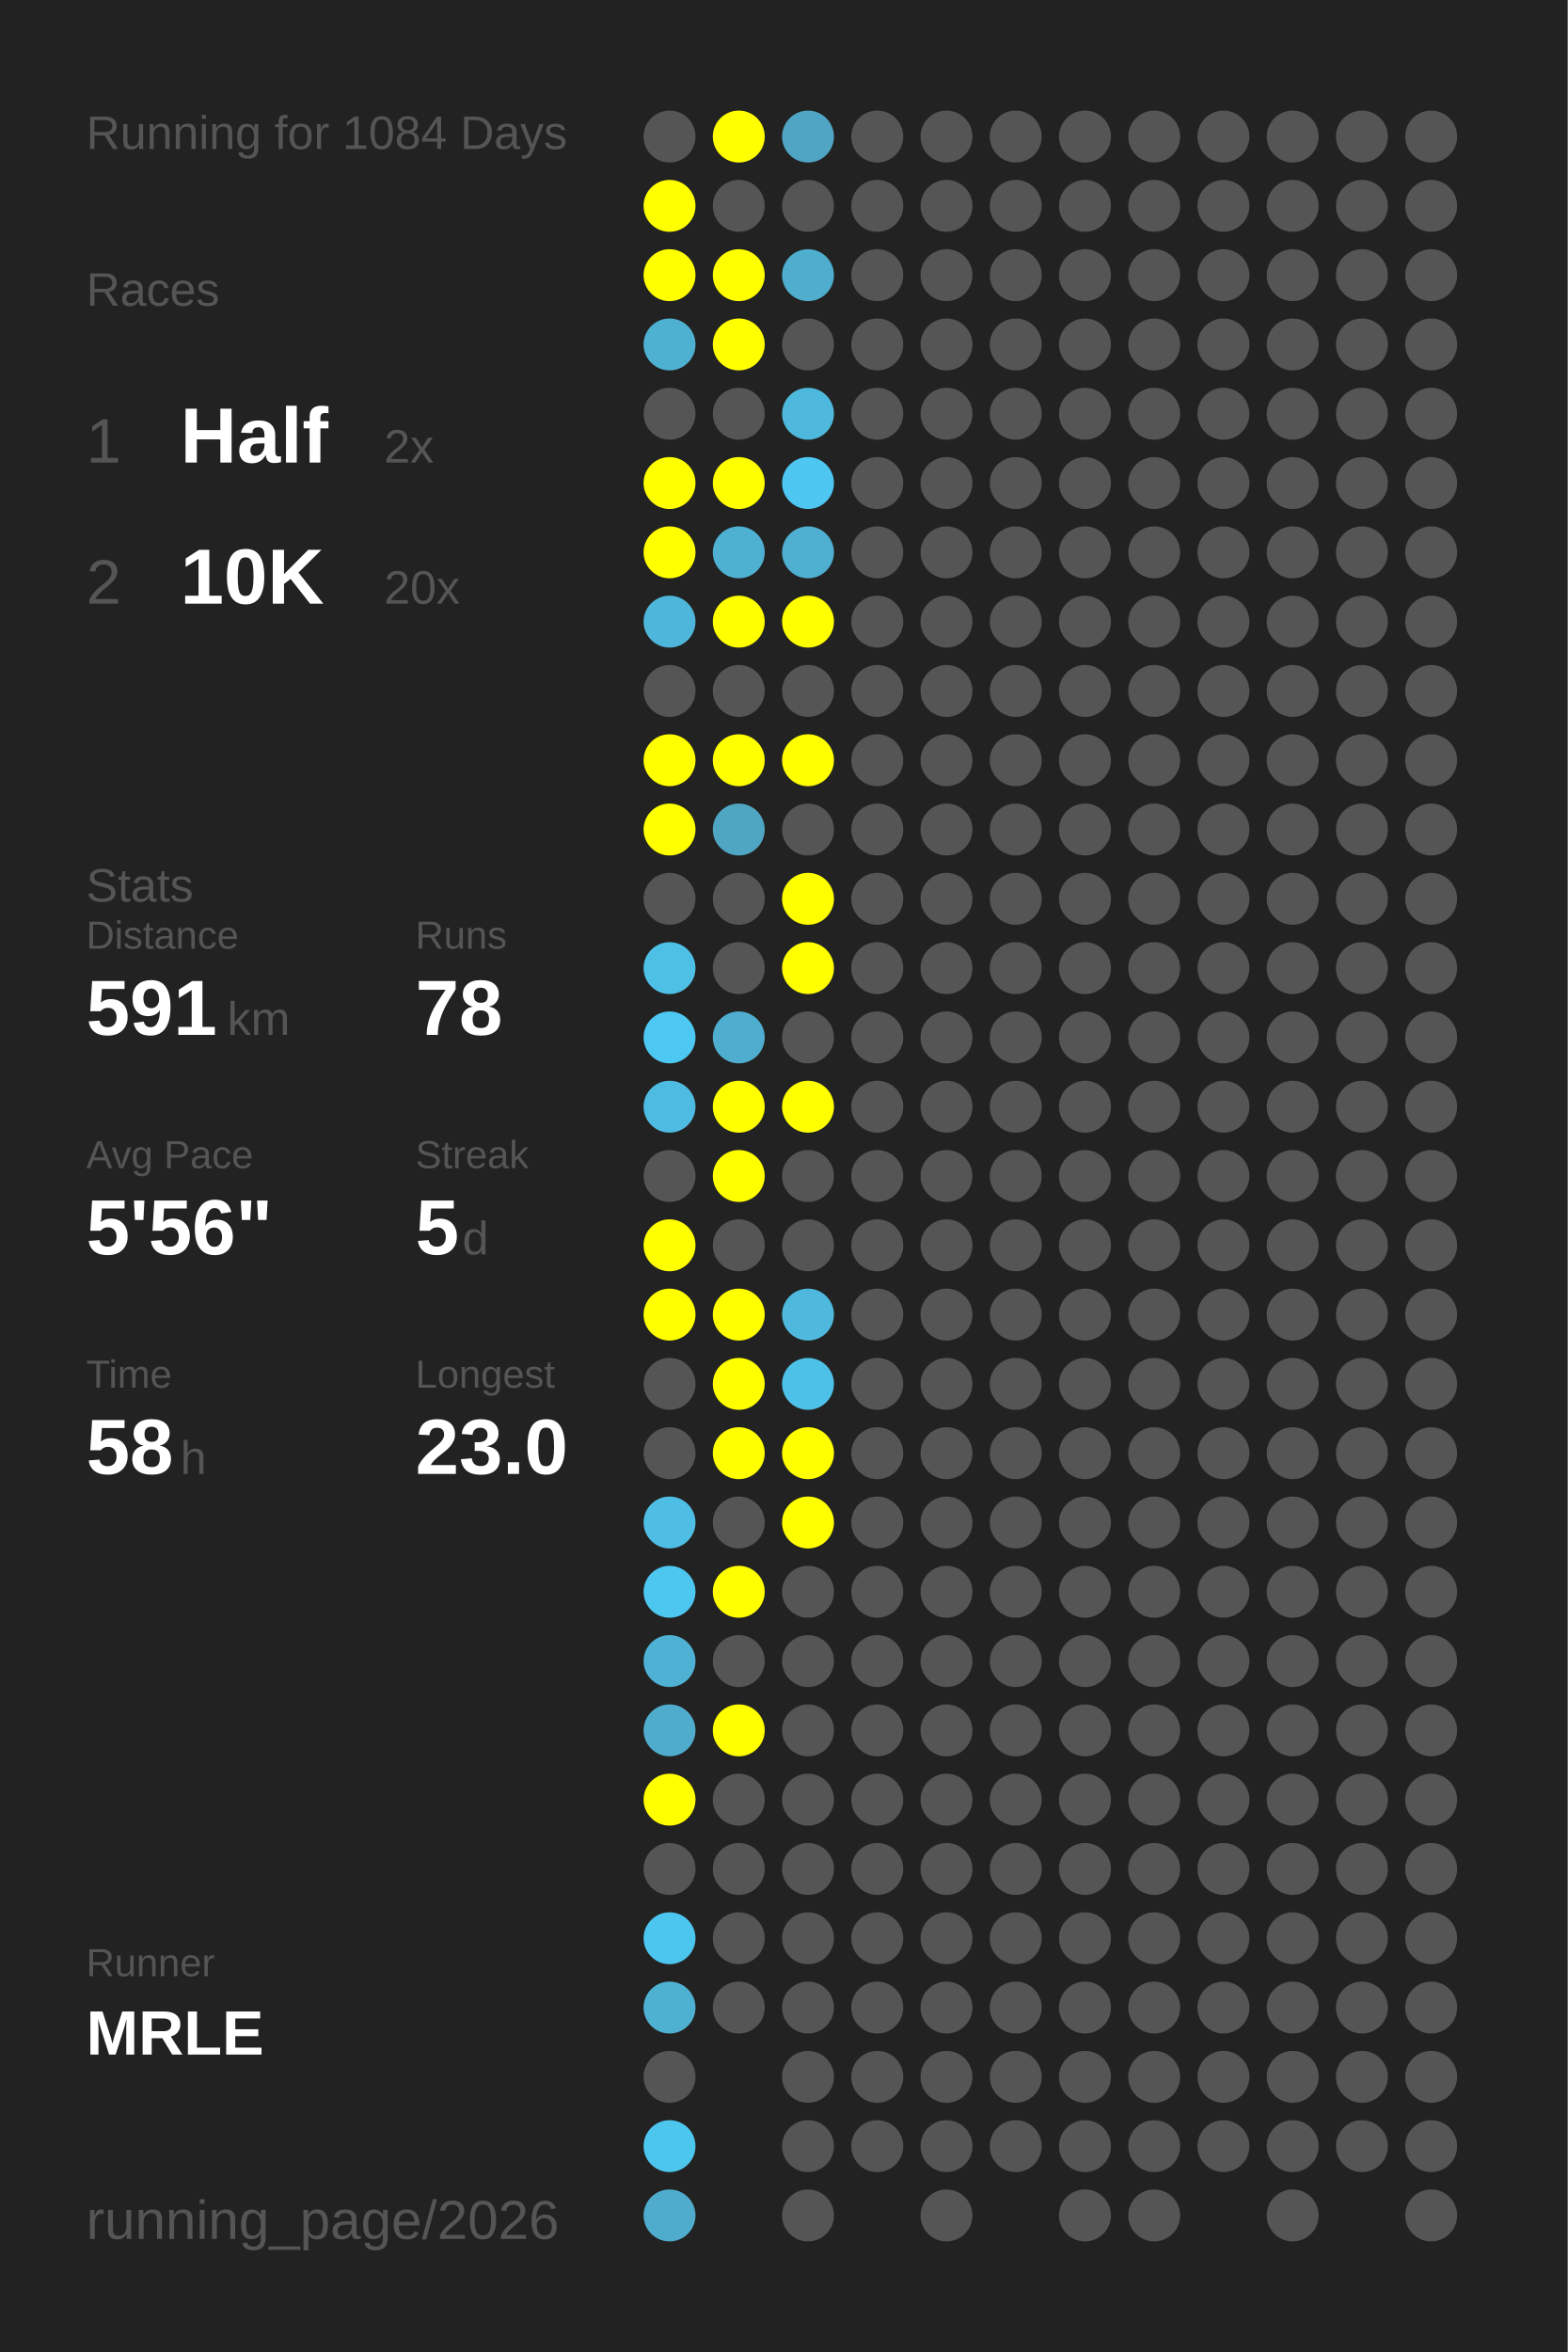
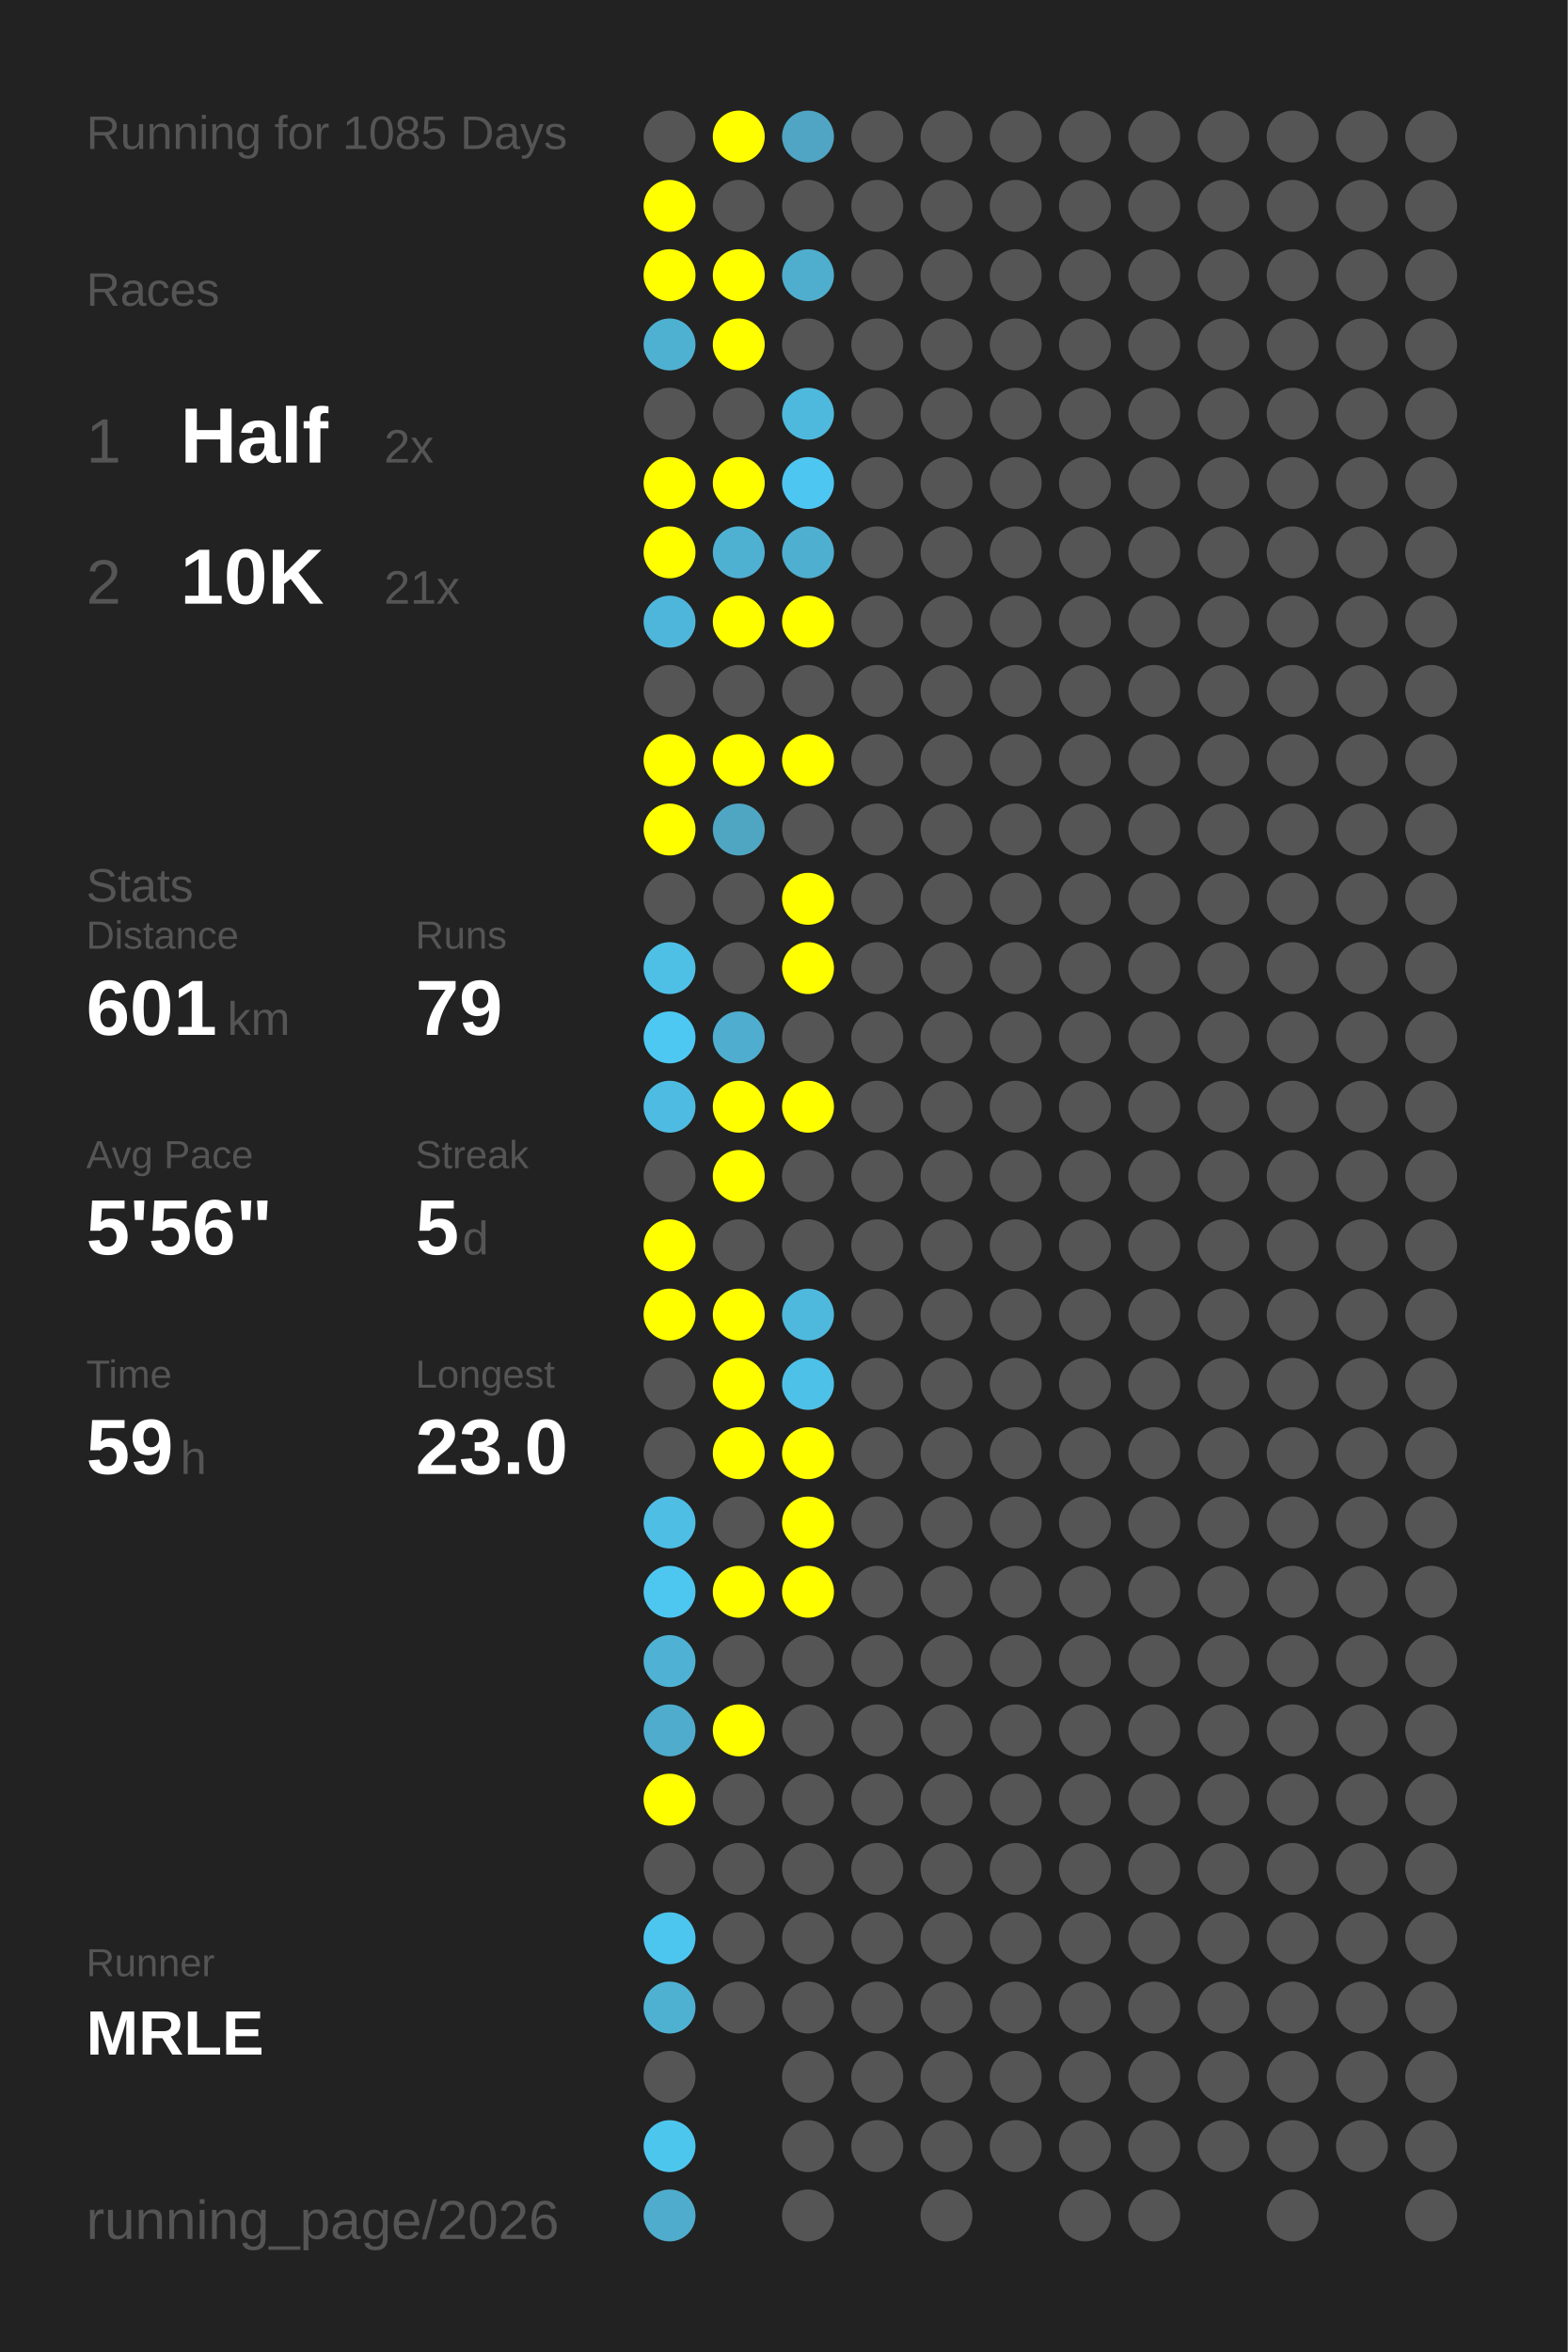
<svg xmlns="http://www.w3.org/2000/svg" baseProfile="full" height="300mm" version="1.1" viewBox="0,0,200,300" width="200mm">
  <defs />
  <rect fill="#222222" height="300" width="200" x="0" y="0" />
-   <text fill="#555555" style="font-size:6px; font-family:Arial;" x="11" y="19">Running for 1084 Days</text>
+   <text fill="#555555" style="font-size:6px; font-family:Arial;" x="11" y="19">Running for 1085 Days</text>
  <text fill="#555555" style="font-size:6px; font-family:Arial;" x="11" y="39">Races</text>
  <text fill="#555555" style="font-size:8px; font-family:Arial;" x="11" y="59">1</text>
  <text fill="#FFFFFF" style="font-size:10px; font-family:Arial; font-weight:bold;" x="23" y="59">Half</text>
  <text fill="#555555" style="font-size:6px; font-family:Arial;" x="49" y="59">2x</text>
  <text fill="#555555" style="font-size:8px; font-family:Arial;" x="11" y="77">2</text>
  <text fill="#FFFFFF" style="font-size:10px; font-family:Arial; font-weight:bold;" x="23" y="77">10K</text>
-   <text fill="#555555" style="font-size:6px; font-family:Arial;" x="49" y="77">20x</text>
+   <text fill="#555555" style="font-size:6px; font-family:Arial;" x="49" y="77">21x</text>
  <text fill="#555555" style="font-size:6px; font-family:Arial;" x="11" y="115">Stats</text>
  <text fill="#555555" style="font-size:5px; font-family:Arial;" x="11" y="121">Distance</text>
-   <text fill="#FFFFFF" style="font-size:10px; font-family:Arial; font-weight:bold;" x="11" y="132">591</text>
+   <text fill="#FFFFFF" style="font-size:10px; font-family:Arial; font-weight:bold;" x="11" y="132">601</text>
  <text fill="#555555" style="font-size:6px; font-family:Arial;" x="29" y="132">km</text>
  <text fill="#555555" style="font-size:5px; font-family:Arial;" x="53" y="121">Runs</text>
-   <text fill="#FFFFFF" style="font-size:10px; font-family:Arial; font-weight:bold;" x="53" y="132">78</text>
+   <text fill="#FFFFFF" style="font-size:10px; font-family:Arial; font-weight:bold;" x="53" y="132">79</text>
  <text fill="#555555" style="font-size:5px; font-family:Arial;" x="11" y="149">Avg Pace</text>
  <text fill="#FFFFFF" style="font-size:10px; font-family:Arial; font-weight:bold;" x="11" y="160">5'56"</text>
  <text fill="#555555" style="font-size:5px; font-family:Arial;" x="53" y="149">Streak</text>
  <text fill="#FFFFFF" style="font-size:10px; font-family:Arial; font-weight:bold;" x="53" y="160">5</text>
  <text fill="#555555" style="font-size:6px; font-family:Arial;" x="59" y="160">d</text>
  <text fill="#555555" style="font-size:5px; font-family:Arial;" x="11" y="177">Time</text>
-   <text fill="#FFFFFF" style="font-size:10px; font-family:Arial; font-weight:bold;" x="11" y="188">58</text>
+   <text fill="#FFFFFF" style="font-size:10px; font-family:Arial; font-weight:bold;" x="11" y="188">59</text>
  <text fill="#555555" style="font-size:6px; font-family:Arial;" x="23" y="188">h</text>
  <text fill="#555555" style="font-size:5px; font-family:Arial;" x="53" y="177">Longest</text>
  <text fill="#FFFFFF" style="font-size:10px; font-family:Arial; font-weight:bold;" x="53" y="188">23.0</text>
  <text fill="#555555" style="font-size:5px; font-family:Arial;" x="11" y="252.065">Runner</text>
  <text fill="#FFFFFF" style="font-size:8px; font-family:Arial; font-weight:bold;" x="11" y="262.065">MRLE</text>
  <text fill="#555555" style="font-size:7px; font-family:Arial;" x="11" y="285.581">running_page/2026</text>
  <circle cx="85.417" cy="17.419" fill="#555555" r="3.312" />
  <circle cx="85.417" cy="26.258" fill="#FFFF00" r="3.312" />
  <circle cx="85.417" cy="35.097" fill="#FFFF00" r="3.312" />
  <circle cx="85.417" cy="43.935" fill="#4fb1d2" r="3.312" />
  <circle cx="85.417" cy="52.774" fill="#555555" r="3.312" />
  <circle cx="85.417" cy="61.613" fill="#FFFF00" r="3.312" />
  <circle cx="85.417" cy="70.452" fill="#FFFF00" r="3.312" />
  <circle cx="85.417" cy="79.29" fill="#4eb6da" r="3.312" />
  <circle cx="85.417" cy="88.129" fill="#555555" r="3.312" />
  <circle cx="85.417" cy="96.968" fill="#FFFF00" r="3.312" />
  <circle cx="85.417" cy="105.806" fill="#FFFF00" r="3.312" />
  <circle cx="85.417" cy="114.645" fill="#555555" r="3.312" />
  <circle cx="85.417" cy="123.484" fill="#4ec0e6" r="3.312" />
  <circle cx="85.417" cy="132.323" fill="#4dc8f2" r="3.312" />
  <circle cx="85.417" cy="141.161" fill="#4ebce2" r="3.312" />
  <circle cx="85.417" cy="150" fill="#555555" r="3.312" />
  <circle cx="85.417" cy="158.839" fill="#FFFF00" r="3.312" />
  <circle cx="85.417" cy="167.677" fill="#FFFF00" r="3.312" />
  <circle cx="85.417" cy="176.516" fill="#555555" r="3.312" />
  <circle cx="85.417" cy="185.355" fill="#555555" r="3.312" />
  <circle cx="85.417" cy="194.194" fill="#4ebee4" r="3.312" />
  <circle cx="85.417" cy="203.032" fill="#4dc7f0" r="3.312" />
  <circle cx="85.417" cy="211.871" fill="#4fb1d3" r="3.312" />
  <circle cx="85.417" cy="220.71" fill="#4faccc" r="3.312" />
  <circle cx="85.417" cy="229.548" fill="#FFFF00" r="3.312" />
  <circle cx="85.417" cy="238.387" fill="#555555" r="3.312" />
  <circle cx="85.417" cy="247.226" fill="#4dc6ef" r="3.312" />
  <circle cx="85.417" cy="256.065" fill="#4fb1d2" r="3.312" />
  <circle cx="85.417" cy="264.903" fill="#555555" r="3.312" />
  <circle cx="85.417" cy="273.742" fill="#4dc6ee" r="3.312" />
  <circle cx="85.417" cy="282.581" fill="#4faccc" r="3.312" />
  <circle cx="94.25" cy="17.419" fill="#FFFF00" r="3.312" />
  <circle cx="94.25" cy="26.258" fill="#555555" r="3.312" />
  <circle cx="94.25" cy="35.097" fill="#FFFF00" r="3.312" />
  <circle cx="94.25" cy="43.935" fill="#FFFF00" r="3.312" />
  <circle cx="94.25" cy="52.774" fill="#555555" r="3.312" />
  <circle cx="94.25" cy="61.613" fill="#FFFF00" r="3.312" />
  <circle cx="94.25" cy="70.452" fill="#4fb1d2" r="3.312" />
  <circle cx="94.25" cy="79.29" fill="#FFFF00" r="3.312" />
  <circle cx="94.25" cy="88.129" fill="#555555" r="3.312" />
  <circle cx="94.25" cy="96.968" fill="#FFFF00" r="3.312" />
  <circle cx="94.25" cy="105.806" fill="#4fa6c3" r="3.312" />
  <circle cx="94.25" cy="114.645" fill="#555555" r="3.312" />
  <circle cx="94.25" cy="123.484" fill="#555555" r="3.312" />
  <circle cx="94.25" cy="132.323" fill="#4faecf" r="3.312" />
  <circle cx="94.25" cy="141.161" fill="#FFFF00" r="3.312" />
  <circle cx="94.25" cy="150" fill="#FFFF00" r="3.312" />
  <circle cx="94.25" cy="158.839" fill="#555555" r="3.312" />
  <circle cx="94.25" cy="167.677" fill="#FFFF00" r="3.312" />
  <circle cx="94.25" cy="176.516" fill="#FFFF00" r="3.312" />
  <circle cx="94.25" cy="185.355" fill="#FFFF00" r="3.312" />
  <circle cx="94.25" cy="194.194" fill="#555555" r="3.312" />
  <circle cx="94.25" cy="203.032" fill="#FFFF00" r="3.312" />
  <circle cx="94.25" cy="211.871" fill="#555555" r="3.312" />
  <circle cx="94.25" cy="220.71" fill="#FFFF00" r="3.312" />
  <circle cx="94.25" cy="229.548" fill="#555555" r="3.312" />
  <circle cx="94.25" cy="238.387" fill="#555555" r="3.312" />
  <circle cx="94.25" cy="247.226" fill="#555555" r="3.312" />
  <circle cx="94.25" cy="256.065" fill="#555555" r="3.312" />
  <circle cx="103.083" cy="17.419" fill="#4fa5c3" r="3.312" />
  <circle cx="103.083" cy="26.258" fill="#555555" r="3.312" />
  <circle cx="103.083" cy="35.097" fill="#4faece" r="3.312" />
  <circle cx="103.083" cy="43.935" fill="#555555" r="3.312" />
  <circle cx="103.083" cy="52.774" fill="#4eb9dd" r="3.312" />
  <circle cx="103.083" cy="61.613" fill="#4dc7f1" r="3.312" />
  <circle cx="103.083" cy="70.452" fill="#4fafd0" r="3.312" />
  <circle cx="103.083" cy="79.29" fill="#FFFF00" r="3.312" />
  <circle cx="103.083" cy="88.129" fill="#555555" r="3.312" />
  <circle cx="103.083" cy="96.968" fill="#FFFF00" r="3.312" />
  <circle cx="103.083" cy="105.806" fill="#555555" r="3.312" />
  <circle cx="103.083" cy="114.645" fill="#FFFF00" r="3.312" />
  <circle cx="103.083" cy="123.484" fill="#FFFF00" r="3.312" />
  <circle cx="103.083" cy="132.323" fill="#555555" r="3.312" />
  <circle cx="103.083" cy="141.161" fill="#FFFF00" r="3.312" />
  <circle cx="103.083" cy="150" fill="#555555" r="3.312" />
  <circle cx="103.083" cy="158.839" fill="#555555" r="3.312" />
  <circle cx="103.083" cy="167.677" fill="#4eb9dd" r="3.312" />
  <circle cx="103.083" cy="176.516" fill="#4ec1e8" r="3.312" />
  <circle cx="103.083" cy="185.355" fill="#FFFF00" r="3.312" />
  <circle cx="103.083" cy="194.194" fill="#FFFF00" r="3.312" />
-   <circle cx="103.083" cy="203.032" fill="#555555" r="3.312" />
+   <circle cx="103.083" cy="203.032" fill="#FFFF00" r="3.312" />
  <circle cx="103.083" cy="211.871" fill="#555555" r="3.312" />
  <circle cx="103.083" cy="220.71" fill="#555555" r="3.312" />
  <circle cx="103.083" cy="229.548" fill="#555555" r="3.312" />
  <circle cx="103.083" cy="238.387" fill="#555555" r="3.312" />
  <circle cx="103.083" cy="247.226" fill="#555555" r="3.312" />
  <circle cx="103.083" cy="256.065" fill="#555555" r="3.312" />
  <circle cx="103.083" cy="264.903" fill="#555555" r="3.312" />
  <circle cx="103.083" cy="273.742" fill="#555555" r="3.312" />
  <circle cx="103.083" cy="282.581" fill="#555555" r="3.312" />
  <circle cx="111.917" cy="17.419" fill="#555555" r="3.312" />
  <circle cx="111.917" cy="26.258" fill="#555555" r="3.312" />
  <circle cx="111.917" cy="35.097" fill="#555555" r="3.312" />
  <circle cx="111.917" cy="43.935" fill="#555555" r="3.312" />
  <circle cx="111.917" cy="52.774" fill="#555555" r="3.312" />
  <circle cx="111.917" cy="61.613" fill="#555555" r="3.312" />
  <circle cx="111.917" cy="70.452" fill="#555555" r="3.312" />
  <circle cx="111.917" cy="79.29" fill="#555555" r="3.312" />
  <circle cx="111.917" cy="88.129" fill="#555555" r="3.312" />
  <circle cx="111.917" cy="96.968" fill="#555555" r="3.312" />
  <circle cx="111.917" cy="105.806" fill="#555555" r="3.312" />
  <circle cx="111.917" cy="114.645" fill="#555555" r="3.312" />
  <circle cx="111.917" cy="123.484" fill="#555555" r="3.312" />
  <circle cx="111.917" cy="132.323" fill="#555555" r="3.312" />
  <circle cx="111.917" cy="141.161" fill="#555555" r="3.312" />
  <circle cx="111.917" cy="150" fill="#555555" r="3.312" />
  <circle cx="111.917" cy="158.839" fill="#555555" r="3.312" />
  <circle cx="111.917" cy="167.677" fill="#555555" r="3.312" />
  <circle cx="111.917" cy="176.516" fill="#555555" r="3.312" />
  <circle cx="111.917" cy="185.355" fill="#555555" r="3.312" />
  <circle cx="111.917" cy="194.194" fill="#555555" r="3.312" />
  <circle cx="111.917" cy="203.032" fill="#555555" r="3.312" />
  <circle cx="111.917" cy="211.871" fill="#555555" r="3.312" />
  <circle cx="111.917" cy="220.71" fill="#555555" r="3.312" />
  <circle cx="111.917" cy="229.548" fill="#555555" r="3.312" />
  <circle cx="111.917" cy="238.387" fill="#555555" r="3.312" />
  <circle cx="111.917" cy="247.226" fill="#555555" r="3.312" />
  <circle cx="111.917" cy="256.065" fill="#555555" r="3.312" />
  <circle cx="111.917" cy="264.903" fill="#555555" r="3.312" />
  <circle cx="111.917" cy="273.742" fill="#555555" r="3.312" />
  <circle cx="120.75" cy="17.419" fill="#555555" r="3.312" />
  <circle cx="120.75" cy="26.258" fill="#555555" r="3.312" />
  <circle cx="120.75" cy="35.097" fill="#555555" r="3.312" />
  <circle cx="120.75" cy="43.935" fill="#555555" r="3.312" />
  <circle cx="120.75" cy="52.774" fill="#555555" r="3.312" />
  <circle cx="120.75" cy="61.613" fill="#555555" r="3.312" />
  <circle cx="120.75" cy="70.452" fill="#555555" r="3.312" />
  <circle cx="120.75" cy="79.29" fill="#555555" r="3.312" />
  <circle cx="120.75" cy="88.129" fill="#555555" r="3.312" />
  <circle cx="120.75" cy="96.968" fill="#555555" r="3.312" />
  <circle cx="120.75" cy="105.806" fill="#555555" r="3.312" />
  <circle cx="120.75" cy="114.645" fill="#555555" r="3.312" />
  <circle cx="120.75" cy="123.484" fill="#555555" r="3.312" />
  <circle cx="120.75" cy="132.323" fill="#555555" r="3.312" />
  <circle cx="120.75" cy="141.161" fill="#555555" r="3.312" />
  <circle cx="120.75" cy="150" fill="#555555" r="3.312" />
  <circle cx="120.75" cy="158.839" fill="#555555" r="3.312" />
  <circle cx="120.75" cy="167.677" fill="#555555" r="3.312" />
  <circle cx="120.75" cy="176.516" fill="#555555" r="3.312" />
  <circle cx="120.75" cy="185.355" fill="#555555" r="3.312" />
  <circle cx="120.75" cy="194.194" fill="#555555" r="3.312" />
  <circle cx="120.75" cy="203.032" fill="#555555" r="3.312" />
  <circle cx="120.75" cy="211.871" fill="#555555" r="3.312" />
  <circle cx="120.75" cy="220.71" fill="#555555" r="3.312" />
  <circle cx="120.75" cy="229.548" fill="#555555" r="3.312" />
  <circle cx="120.75" cy="238.387" fill="#555555" r="3.312" />
  <circle cx="120.75" cy="247.226" fill="#555555" r="3.312" />
  <circle cx="120.75" cy="256.065" fill="#555555" r="3.312" />
  <circle cx="120.75" cy="264.903" fill="#555555" r="3.312" />
  <circle cx="120.75" cy="273.742" fill="#555555" r="3.312" />
  <circle cx="120.75" cy="282.581" fill="#555555" r="3.312" />
  <circle cx="129.583" cy="17.419" fill="#555555" r="3.312" />
  <circle cx="129.583" cy="26.258" fill="#555555" r="3.312" />
  <circle cx="129.583" cy="35.097" fill="#555555" r="3.312" />
  <circle cx="129.583" cy="43.935" fill="#555555" r="3.312" />
  <circle cx="129.583" cy="52.774" fill="#555555" r="3.312" />
  <circle cx="129.583" cy="61.613" fill="#555555" r="3.312" />
  <circle cx="129.583" cy="70.452" fill="#555555" r="3.312" />
  <circle cx="129.583" cy="79.29" fill="#555555" r="3.312" />
  <circle cx="129.583" cy="88.129" fill="#555555" r="3.312" />
  <circle cx="129.583" cy="96.968" fill="#555555" r="3.312" />
  <circle cx="129.583" cy="105.806" fill="#555555" r="3.312" />
  <circle cx="129.583" cy="114.645" fill="#555555" r="3.312" />
  <circle cx="129.583" cy="123.484" fill="#555555" r="3.312" />
  <circle cx="129.583" cy="132.323" fill="#555555" r="3.312" />
  <circle cx="129.583" cy="141.161" fill="#555555" r="3.312" />
  <circle cx="129.583" cy="150" fill="#555555" r="3.312" />
  <circle cx="129.583" cy="158.839" fill="#555555" r="3.312" />
  <circle cx="129.583" cy="167.677" fill="#555555" r="3.312" />
  <circle cx="129.583" cy="176.516" fill="#555555" r="3.312" />
  <circle cx="129.583" cy="185.355" fill="#555555" r="3.312" />
  <circle cx="129.583" cy="194.194" fill="#555555" r="3.312" />
  <circle cx="129.583" cy="203.032" fill="#555555" r="3.312" />
  <circle cx="129.583" cy="211.871" fill="#555555" r="3.312" />
  <circle cx="129.583" cy="220.71" fill="#555555" r="3.312" />
  <circle cx="129.583" cy="229.548" fill="#555555" r="3.312" />
  <circle cx="129.583" cy="238.387" fill="#555555" r="3.312" />
  <circle cx="129.583" cy="247.226" fill="#555555" r="3.312" />
  <circle cx="129.583" cy="256.065" fill="#555555" r="3.312" />
  <circle cx="129.583" cy="264.903" fill="#555555" r="3.312" />
  <circle cx="129.583" cy="273.742" fill="#555555" r="3.312" />
  <circle cx="138.417" cy="17.419" fill="#555555" r="3.312" />
  <circle cx="138.417" cy="26.258" fill="#555555" r="3.312" />
  <circle cx="138.417" cy="35.097" fill="#555555" r="3.312" />
  <circle cx="138.417" cy="43.935" fill="#555555" r="3.312" />
  <circle cx="138.417" cy="52.774" fill="#555555" r="3.312" />
  <circle cx="138.417" cy="61.613" fill="#555555" r="3.312" />
  <circle cx="138.417" cy="70.452" fill="#555555" r="3.312" />
  <circle cx="138.417" cy="79.29" fill="#555555" r="3.312" />
  <circle cx="138.417" cy="88.129" fill="#555555" r="3.312" />
  <circle cx="138.417" cy="96.968" fill="#555555" r="3.312" />
  <circle cx="138.417" cy="105.806" fill="#555555" r="3.312" />
  <circle cx="138.417" cy="114.645" fill="#555555" r="3.312" />
  <circle cx="138.417" cy="123.484" fill="#555555" r="3.312" />
  <circle cx="138.417" cy="132.323" fill="#555555" r="3.312" />
  <circle cx="138.417" cy="141.161" fill="#555555" r="3.312" />
  <circle cx="138.417" cy="150" fill="#555555" r="3.312" />
  <circle cx="138.417" cy="158.839" fill="#555555" r="3.312" />
  <circle cx="138.417" cy="167.677" fill="#555555" r="3.312" />
  <circle cx="138.417" cy="176.516" fill="#555555" r="3.312" />
  <circle cx="138.417" cy="185.355" fill="#555555" r="3.312" />
  <circle cx="138.417" cy="194.194" fill="#555555" r="3.312" />
  <circle cx="138.417" cy="203.032" fill="#555555" r="3.312" />
  <circle cx="138.417" cy="211.871" fill="#555555" r="3.312" />
  <circle cx="138.417" cy="220.71" fill="#555555" r="3.312" />
  <circle cx="138.417" cy="229.548" fill="#555555" r="3.312" />
  <circle cx="138.417" cy="238.387" fill="#555555" r="3.312" />
  <circle cx="138.417" cy="247.226" fill="#555555" r="3.312" />
  <circle cx="138.417" cy="256.065" fill="#555555" r="3.312" />
  <circle cx="138.417" cy="264.903" fill="#555555" r="3.312" />
  <circle cx="138.417" cy="273.742" fill="#555555" r="3.312" />
  <circle cx="138.417" cy="282.581" fill="#555555" r="3.312" />
  <circle cx="147.25" cy="17.419" fill="#555555" r="3.312" />
  <circle cx="147.25" cy="26.258" fill="#555555" r="3.312" />
  <circle cx="147.25" cy="35.097" fill="#555555" r="3.312" />
  <circle cx="147.25" cy="43.935" fill="#555555" r="3.312" />
  <circle cx="147.25" cy="52.774" fill="#555555" r="3.312" />
  <circle cx="147.25" cy="61.613" fill="#555555" r="3.312" />
  <circle cx="147.25" cy="70.452" fill="#555555" r="3.312" />
  <circle cx="147.25" cy="79.29" fill="#555555" r="3.312" />
  <circle cx="147.25" cy="88.129" fill="#555555" r="3.312" />
  <circle cx="147.25" cy="96.968" fill="#555555" r="3.312" />
  <circle cx="147.25" cy="105.806" fill="#555555" r="3.312" />
  <circle cx="147.25" cy="114.645" fill="#555555" r="3.312" />
  <circle cx="147.25" cy="123.484" fill="#555555" r="3.312" />
  <circle cx="147.25" cy="132.323" fill="#555555" r="3.312" />
  <circle cx="147.25" cy="141.161" fill="#555555" r="3.312" />
  <circle cx="147.25" cy="150" fill="#555555" r="3.312" />
  <circle cx="147.25" cy="158.839" fill="#555555" r="3.312" />
  <circle cx="147.25" cy="167.677" fill="#555555" r="3.312" />
  <circle cx="147.25" cy="176.516" fill="#555555" r="3.312" />
  <circle cx="147.25" cy="185.355" fill="#555555" r="3.312" />
  <circle cx="147.25" cy="194.194" fill="#555555" r="3.312" />
  <circle cx="147.25" cy="203.032" fill="#555555" r="3.312" />
  <circle cx="147.25" cy="211.871" fill="#555555" r="3.312" />
  <circle cx="147.25" cy="220.71" fill="#555555" r="3.312" />
  <circle cx="147.25" cy="229.548" fill="#555555" r="3.312" />
  <circle cx="147.25" cy="238.387" fill="#555555" r="3.312" />
  <circle cx="147.25" cy="247.226" fill="#555555" r="3.312" />
  <circle cx="147.25" cy="256.065" fill="#555555" r="3.312" />
  <circle cx="147.25" cy="264.903" fill="#555555" r="3.312" />
  <circle cx="147.25" cy="273.742" fill="#555555" r="3.312" />
  <circle cx="147.25" cy="282.581" fill="#555555" r="3.312" />
  <circle cx="156.083" cy="17.419" fill="#555555" r="3.312" />
  <circle cx="156.083" cy="26.258" fill="#555555" r="3.312" />
  <circle cx="156.083" cy="35.097" fill="#555555" r="3.312" />
  <circle cx="156.083" cy="43.935" fill="#555555" r="3.312" />
  <circle cx="156.083" cy="52.774" fill="#555555" r="3.312" />
  <circle cx="156.083" cy="61.613" fill="#555555" r="3.312" />
  <circle cx="156.083" cy="70.452" fill="#555555" r="3.312" />
  <circle cx="156.083" cy="79.29" fill="#555555" r="3.312" />
  <circle cx="156.083" cy="88.129" fill="#555555" r="3.312" />
  <circle cx="156.083" cy="96.968" fill="#555555" r="3.312" />
  <circle cx="156.083" cy="105.806" fill="#555555" r="3.312" />
  <circle cx="156.083" cy="114.645" fill="#555555" r="3.312" />
  <circle cx="156.083" cy="123.484" fill="#555555" r="3.312" />
  <circle cx="156.083" cy="132.323" fill="#555555" r="3.312" />
  <circle cx="156.083" cy="141.161" fill="#555555" r="3.312" />
  <circle cx="156.083" cy="150" fill="#555555" r="3.312" />
  <circle cx="156.083" cy="158.839" fill="#555555" r="3.312" />
  <circle cx="156.083" cy="167.677" fill="#555555" r="3.312" />
  <circle cx="156.083" cy="176.516" fill="#555555" r="3.312" />
  <circle cx="156.083" cy="185.355" fill="#555555" r="3.312" />
  <circle cx="156.083" cy="194.194" fill="#555555" r="3.312" />
  <circle cx="156.083" cy="203.032" fill="#555555" r="3.312" />
  <circle cx="156.083" cy="211.871" fill="#555555" r="3.312" />
  <circle cx="156.083" cy="220.71" fill="#555555" r="3.312" />
  <circle cx="156.083" cy="229.548" fill="#555555" r="3.312" />
  <circle cx="156.083" cy="238.387" fill="#555555" r="3.312" />
  <circle cx="156.083" cy="247.226" fill="#555555" r="3.312" />
  <circle cx="156.083" cy="256.065" fill="#555555" r="3.312" />
  <circle cx="156.083" cy="264.903" fill="#555555" r="3.312" />
  <circle cx="156.083" cy="273.742" fill="#555555" r="3.312" />
  <circle cx="164.917" cy="17.419" fill="#555555" r="3.312" />
  <circle cx="164.917" cy="26.258" fill="#555555" r="3.312" />
  <circle cx="164.917" cy="35.097" fill="#555555" r="3.312" />
  <circle cx="164.917" cy="43.935" fill="#555555" r="3.312" />
  <circle cx="164.917" cy="52.774" fill="#555555" r="3.312" />
  <circle cx="164.917" cy="61.613" fill="#555555" r="3.312" />
  <circle cx="164.917" cy="70.452" fill="#555555" r="3.312" />
  <circle cx="164.917" cy="79.29" fill="#555555" r="3.312" />
  <circle cx="164.917" cy="88.129" fill="#555555" r="3.312" />
  <circle cx="164.917" cy="96.968" fill="#555555" r="3.312" />
  <circle cx="164.917" cy="105.806" fill="#555555" r="3.312" />
  <circle cx="164.917" cy="114.645" fill="#555555" r="3.312" />
  <circle cx="164.917" cy="123.484" fill="#555555" r="3.312" />
  <circle cx="164.917" cy="132.323" fill="#555555" r="3.312" />
  <circle cx="164.917" cy="141.161" fill="#555555" r="3.312" />
  <circle cx="164.917" cy="150" fill="#555555" r="3.312" />
  <circle cx="164.917" cy="158.839" fill="#555555" r="3.312" />
  <circle cx="164.917" cy="167.677" fill="#555555" r="3.312" />
  <circle cx="164.917" cy="176.516" fill="#555555" r="3.312" />
  <circle cx="164.917" cy="185.355" fill="#555555" r="3.312" />
  <circle cx="164.917" cy="194.194" fill="#555555" r="3.312" />
  <circle cx="164.917" cy="203.032" fill="#555555" r="3.312" />
  <circle cx="164.917" cy="211.871" fill="#555555" r="3.312" />
  <circle cx="164.917" cy="220.71" fill="#555555" r="3.312" />
  <circle cx="164.917" cy="229.548" fill="#555555" r="3.312" />
  <circle cx="164.917" cy="238.387" fill="#555555" r="3.312" />
  <circle cx="164.917" cy="247.226" fill="#555555" r="3.312" />
  <circle cx="164.917" cy="256.065" fill="#555555" r="3.312" />
  <circle cx="164.917" cy="264.903" fill="#555555" r="3.312" />
  <circle cx="164.917" cy="273.742" fill="#555555" r="3.312" />
  <circle cx="164.917" cy="282.581" fill="#555555" r="3.312" />
  <circle cx="173.75" cy="17.419" fill="#555555" r="3.312" />
  <circle cx="173.75" cy="26.258" fill="#555555" r="3.312" />
  <circle cx="173.75" cy="35.097" fill="#555555" r="3.312" />
  <circle cx="173.75" cy="43.935" fill="#555555" r="3.312" />
  <circle cx="173.75" cy="52.774" fill="#555555" r="3.312" />
  <circle cx="173.75" cy="61.613" fill="#555555" r="3.312" />
  <circle cx="173.75" cy="70.452" fill="#555555" r="3.312" />
  <circle cx="173.75" cy="79.29" fill="#555555" r="3.312" />
  <circle cx="173.75" cy="88.129" fill="#555555" r="3.312" />
  <circle cx="173.75" cy="96.968" fill="#555555" r="3.312" />
  <circle cx="173.75" cy="105.806" fill="#555555" r="3.312" />
  <circle cx="173.75" cy="114.645" fill="#555555" r="3.312" />
  <circle cx="173.75" cy="123.484" fill="#555555" r="3.312" />
  <circle cx="173.75" cy="132.323" fill="#555555" r="3.312" />
  <circle cx="173.75" cy="141.161" fill="#555555" r="3.312" />
  <circle cx="173.75" cy="150" fill="#555555" r="3.312" />
  <circle cx="173.75" cy="158.839" fill="#555555" r="3.312" />
  <circle cx="173.75" cy="167.677" fill="#555555" r="3.312" />
  <circle cx="173.75" cy="176.516" fill="#555555" r="3.312" />
  <circle cx="173.75" cy="185.355" fill="#555555" r="3.312" />
  <circle cx="173.75" cy="194.194" fill="#555555" r="3.312" />
  <circle cx="173.75" cy="203.032" fill="#555555" r="3.312" />
  <circle cx="173.75" cy="211.871" fill="#555555" r="3.312" />
  <circle cx="173.75" cy="220.71" fill="#555555" r="3.312" />
  <circle cx="173.75" cy="229.548" fill="#555555" r="3.312" />
  <circle cx="173.75" cy="238.387" fill="#555555" r="3.312" />
  <circle cx="173.75" cy="247.226" fill="#555555" r="3.312" />
  <circle cx="173.75" cy="256.065" fill="#555555" r="3.312" />
  <circle cx="173.75" cy="264.903" fill="#555555" r="3.312" />
  <circle cx="173.75" cy="273.742" fill="#555555" r="3.312" />
  <circle cx="182.583" cy="17.419" fill="#555555" r="3.312" />
  <circle cx="182.583" cy="26.258" fill="#555555" r="3.312" />
  <circle cx="182.583" cy="35.097" fill="#555555" r="3.312" />
  <circle cx="182.583" cy="43.935" fill="#555555" r="3.312" />
  <circle cx="182.583" cy="52.774" fill="#555555" r="3.312" />
  <circle cx="182.583" cy="61.613" fill="#555555" r="3.312" />
  <circle cx="182.583" cy="70.452" fill="#555555" r="3.312" />
  <circle cx="182.583" cy="79.29" fill="#555555" r="3.312" />
  <circle cx="182.583" cy="88.129" fill="#555555" r="3.312" />
  <circle cx="182.583" cy="96.968" fill="#555555" r="3.312" />
  <circle cx="182.583" cy="105.806" fill="#555555" r="3.312" />
  <circle cx="182.583" cy="114.645" fill="#555555" r="3.312" />
  <circle cx="182.583" cy="123.484" fill="#555555" r="3.312" />
  <circle cx="182.583" cy="132.323" fill="#555555" r="3.312" />
  <circle cx="182.583" cy="141.161" fill="#555555" r="3.312" />
  <circle cx="182.583" cy="150" fill="#555555" r="3.312" />
  <circle cx="182.583" cy="158.839" fill="#555555" r="3.312" />
  <circle cx="182.583" cy="167.677" fill="#555555" r="3.312" />
  <circle cx="182.583" cy="176.516" fill="#555555" r="3.312" />
  <circle cx="182.583" cy="185.355" fill="#555555" r="3.312" />
  <circle cx="182.583" cy="194.194" fill="#555555" r="3.312" />
  <circle cx="182.583" cy="203.032" fill="#555555" r="3.312" />
  <circle cx="182.583" cy="211.871" fill="#555555" r="3.312" />
  <circle cx="182.583" cy="220.71" fill="#555555" r="3.312" />
  <circle cx="182.583" cy="229.548" fill="#555555" r="3.312" />
  <circle cx="182.583" cy="238.387" fill="#555555" r="3.312" />
  <circle cx="182.583" cy="247.226" fill="#555555" r="3.312" />
  <circle cx="182.583" cy="256.065" fill="#555555" r="3.312" />
  <circle cx="182.583" cy="264.903" fill="#555555" r="3.312" />
  <circle cx="182.583" cy="273.742" fill="#555555" r="3.312" />
  <circle cx="182.583" cy="282.581" fill="#555555" r="3.312" />
</svg>
